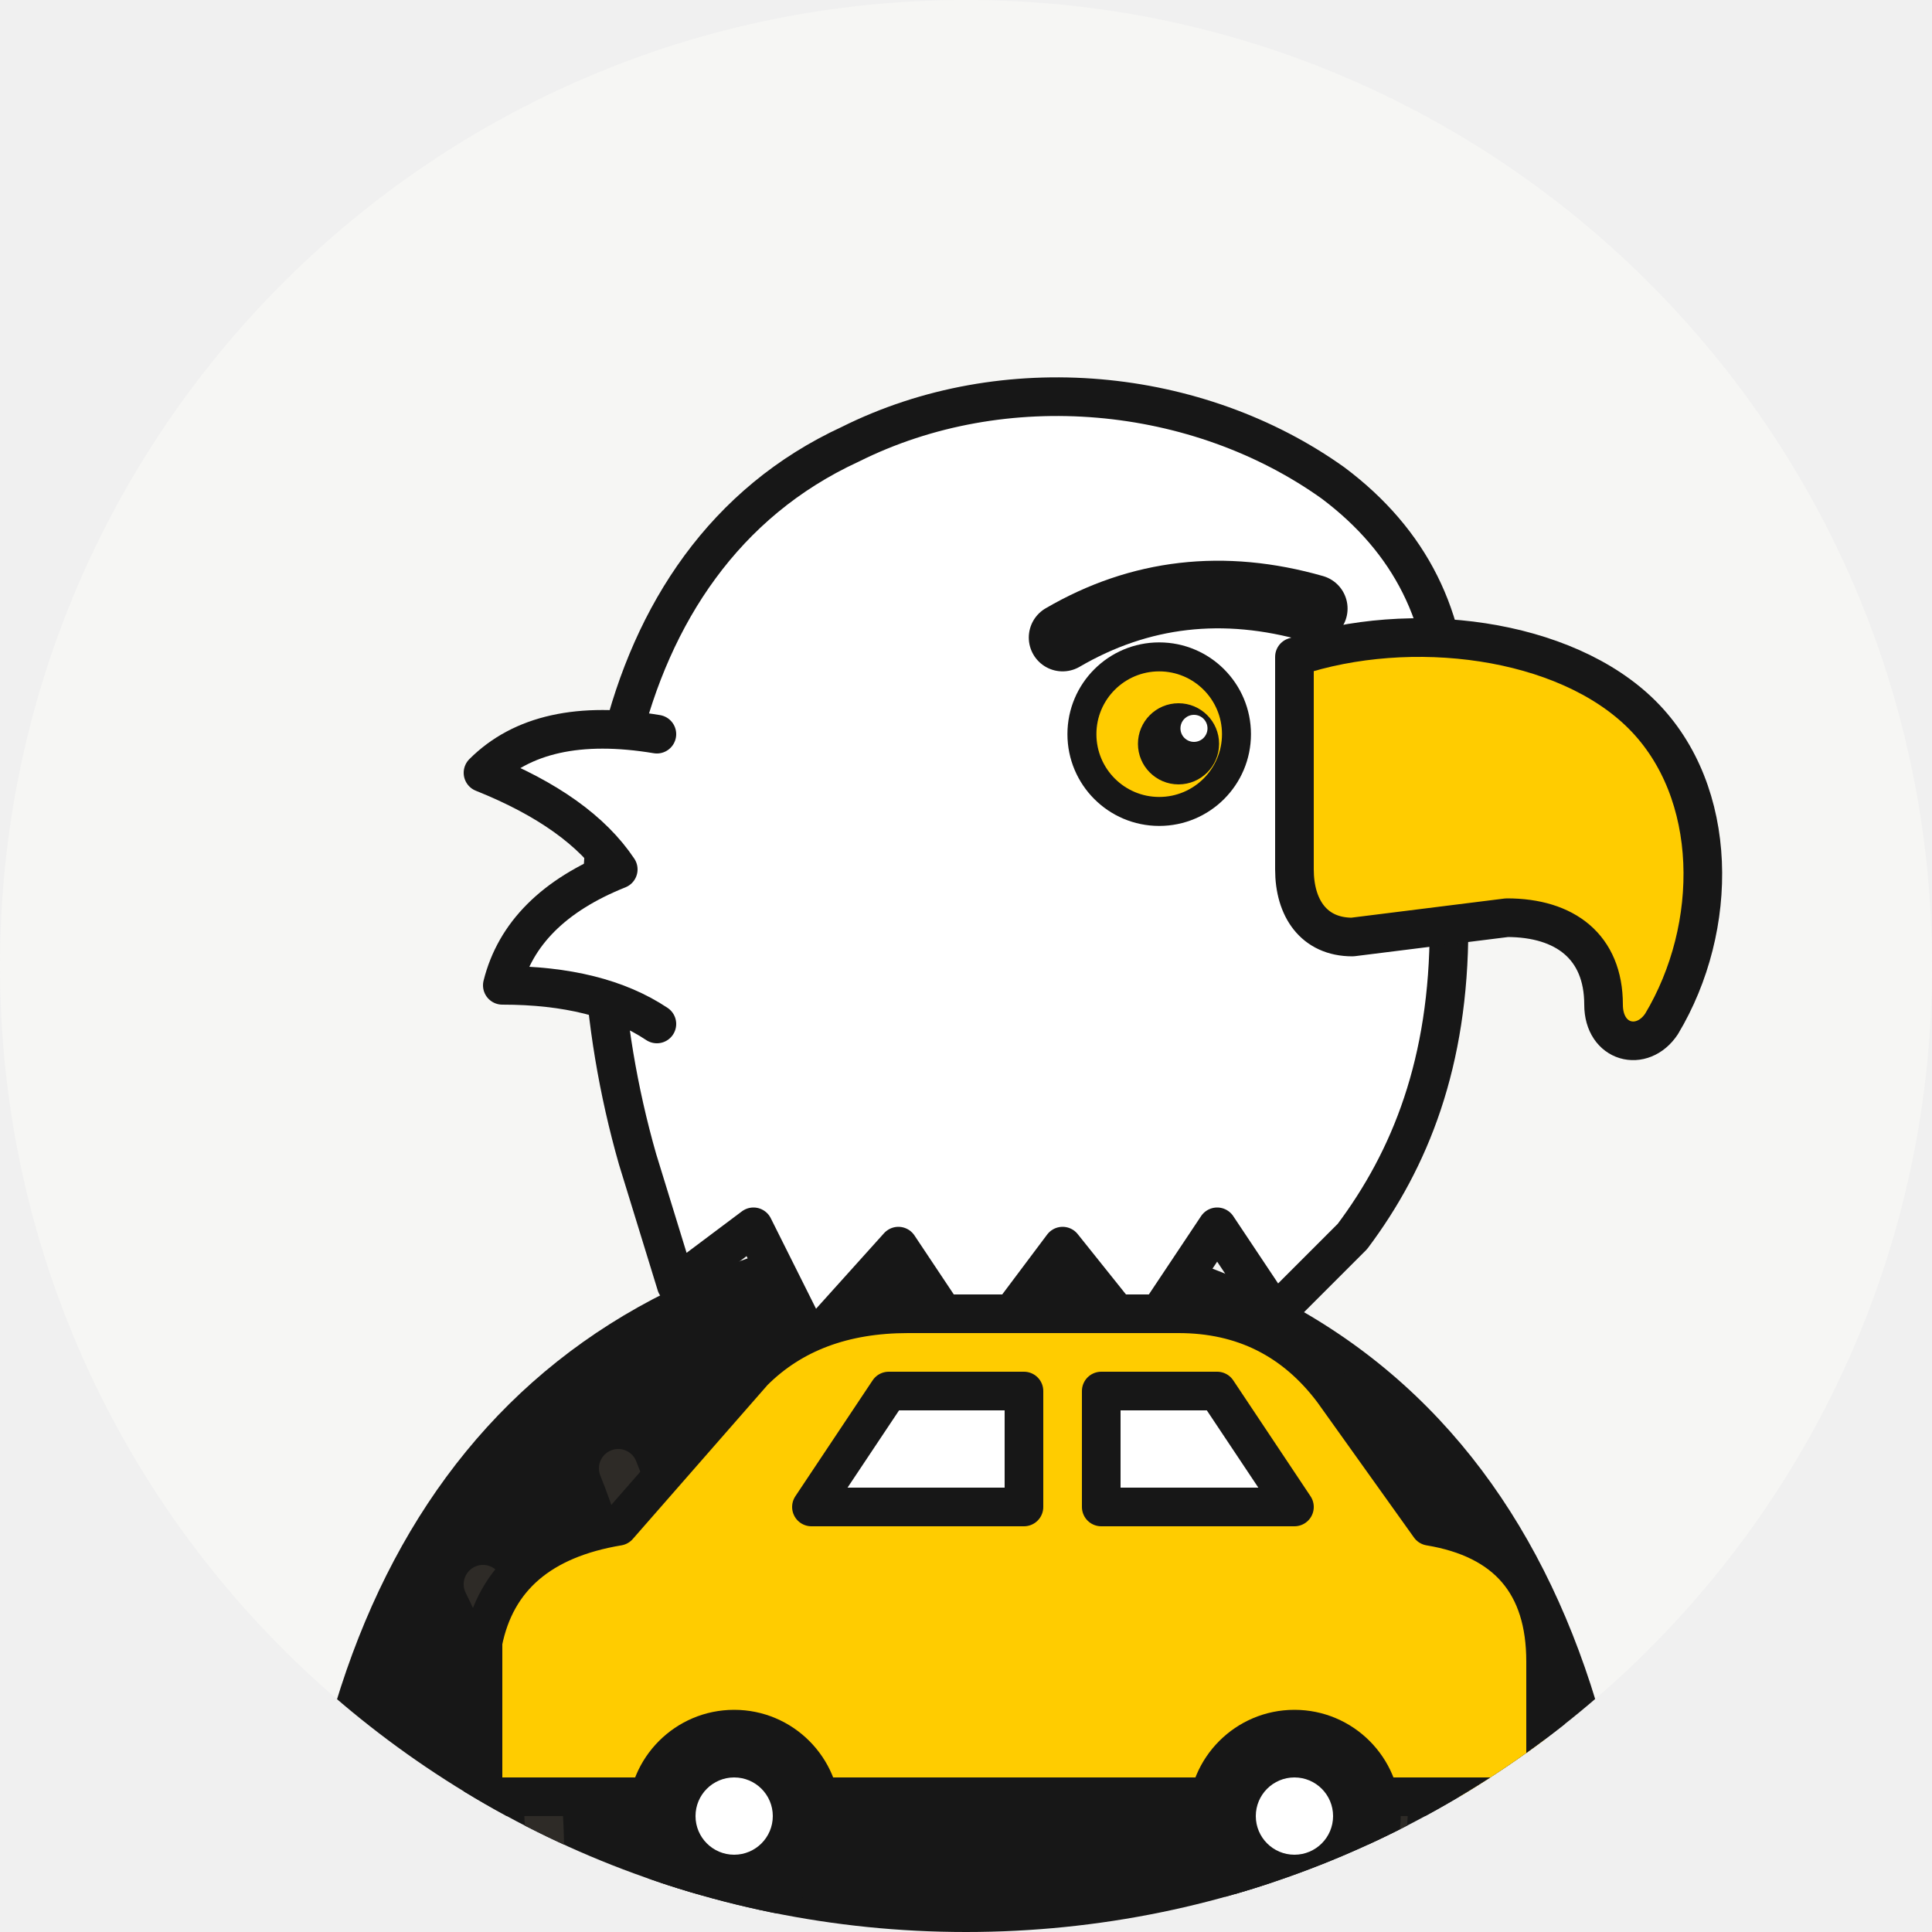
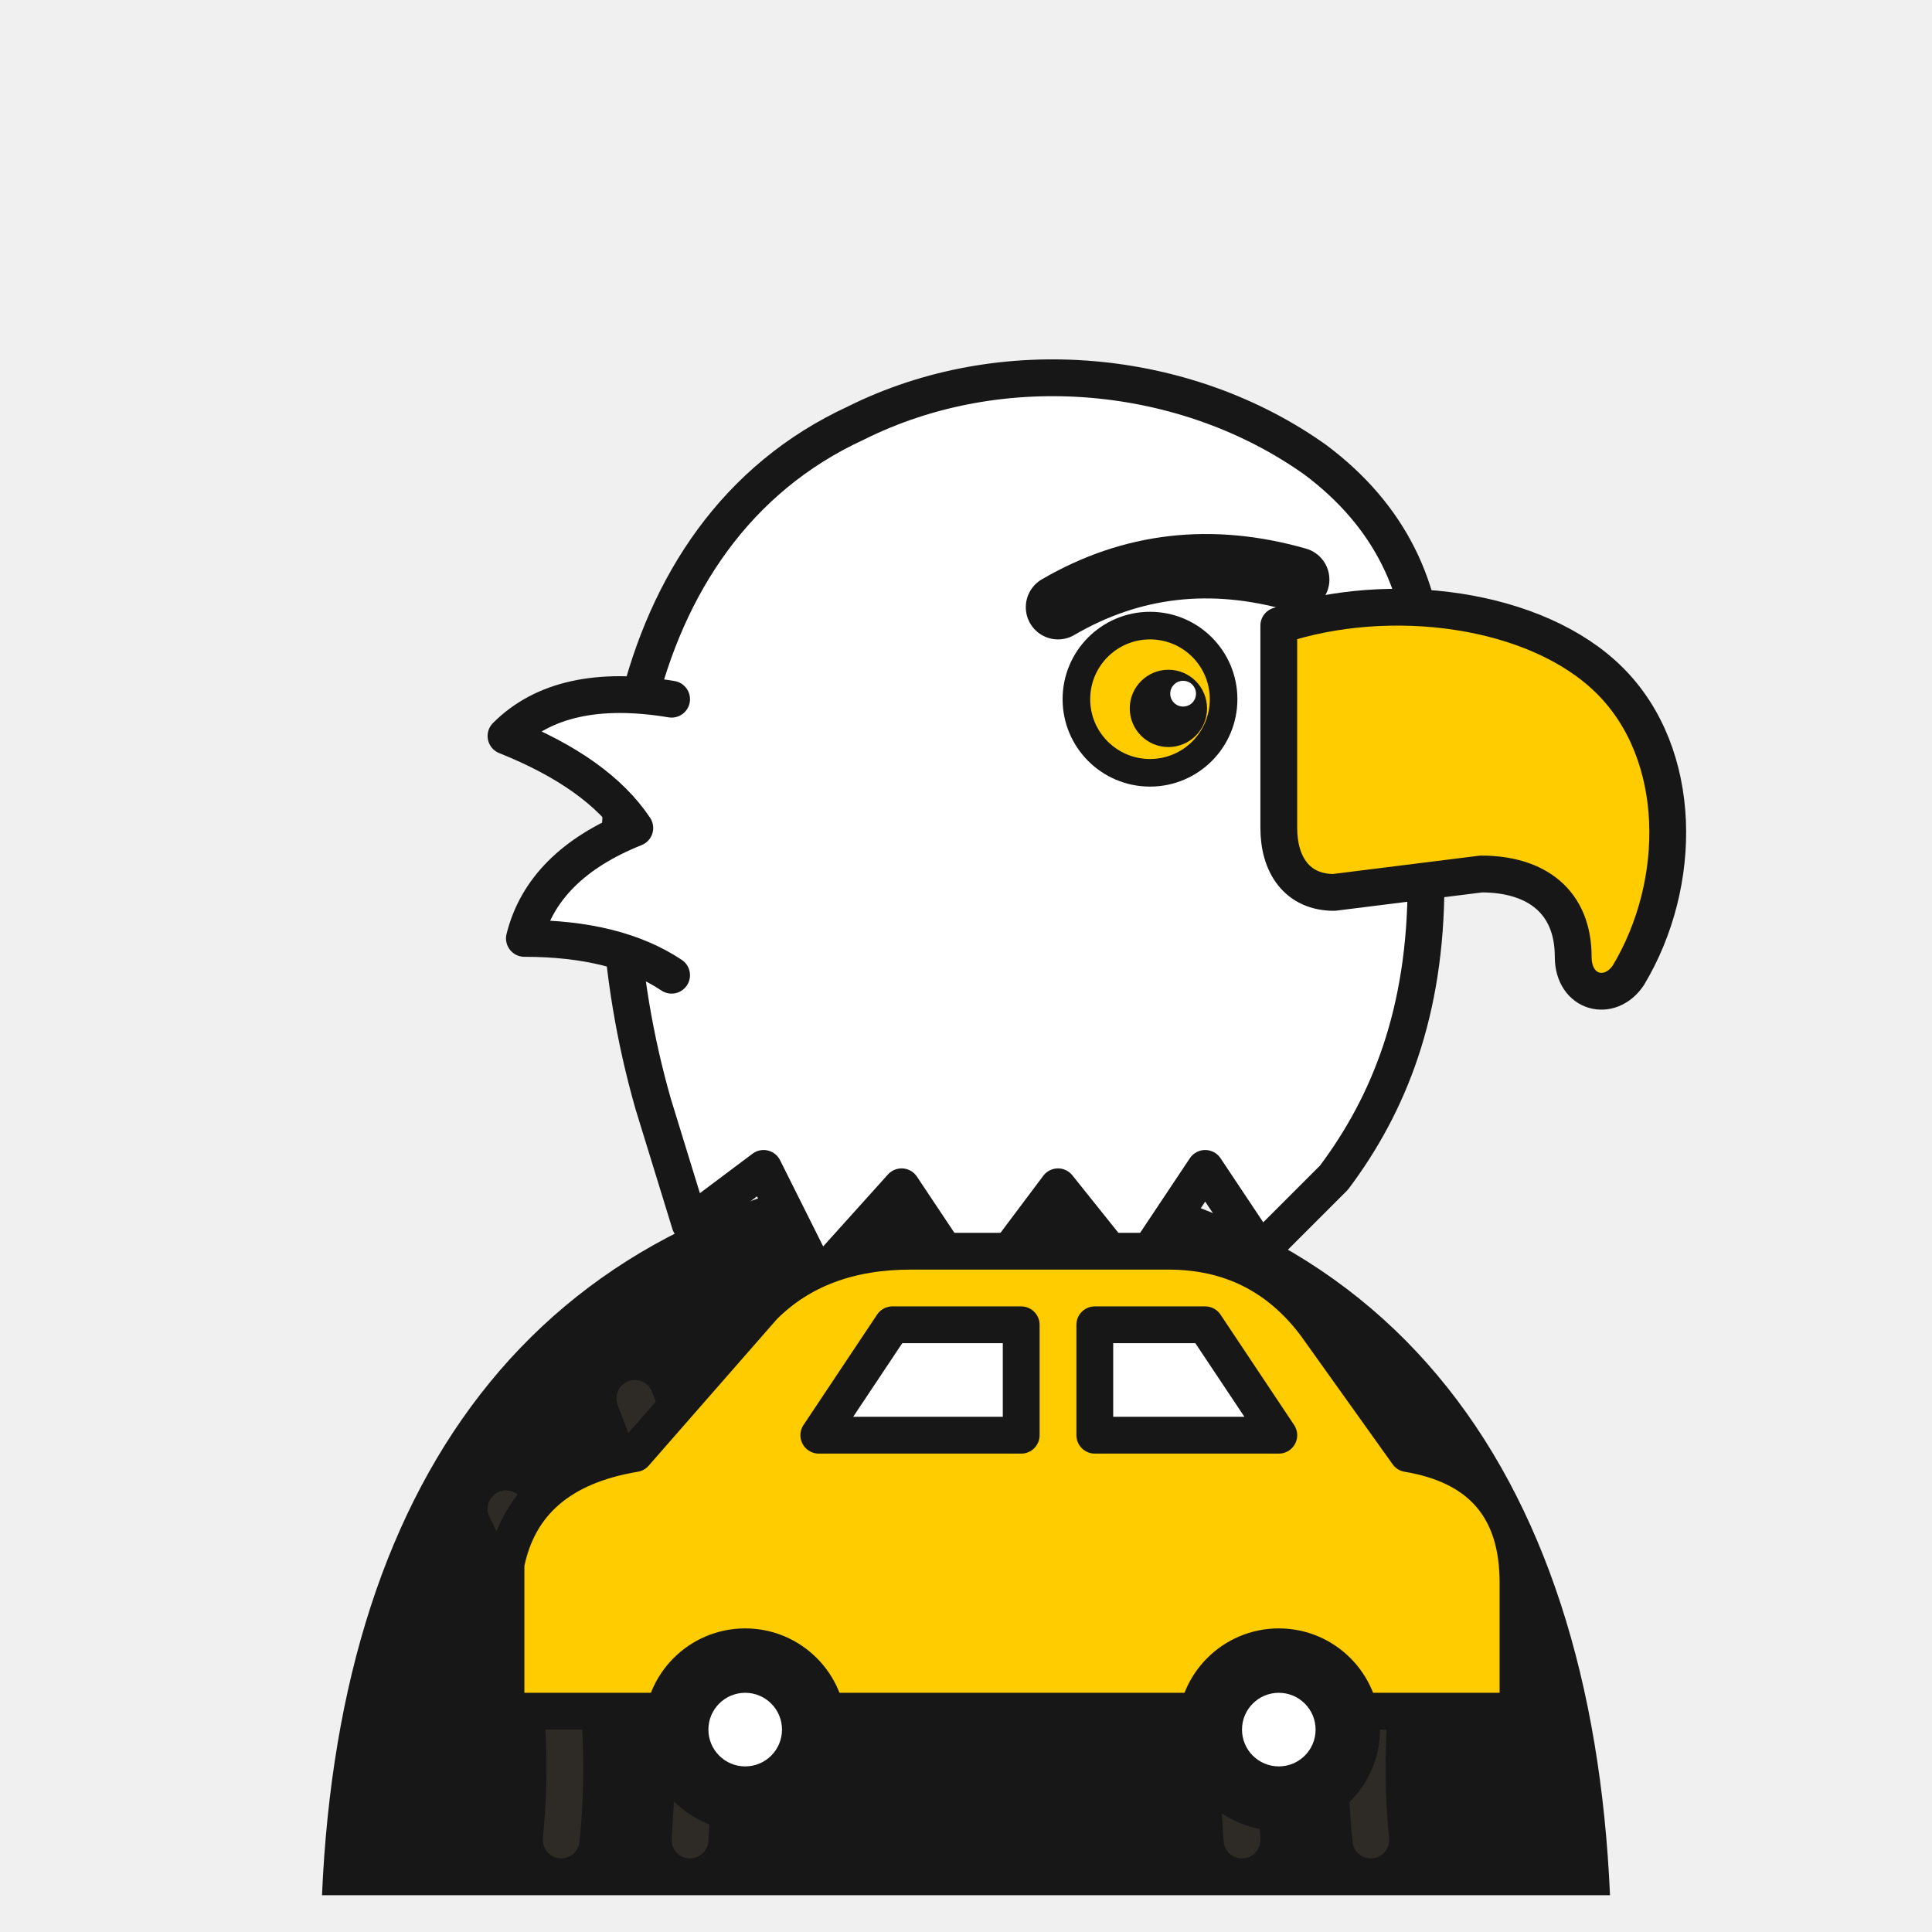
- <svg xmlns="http://www.w3.org/2000/svg" width="800" height="800" viewBox="0 0 200 200">
-   <defs>
-     <clipPath id="c">
-       <circle cx="100" cy="100" r="100" />
-     </clipPath>
-   </defs>
-   <g clip-path="url(#c)">
-     <rect width="200" height="200" fill="#F6F6F4" />
-     <path d="M30,206 C32,160 54,130 98,126 C146,128 168,160 170,206 Z" fill="#171717" />
-     <path d="M50,164 Q58,180 56,200 M64,152 Q72,172 70,200 M150,164 Q142,180 144,200 M136,152 Q128,172 130,200" fill="none" stroke="#2E2B27" stroke-width="4" stroke-linecap="round" />
-     <path d="M66,120 C58,92 62,58 88,46 C104,38 124,40 138,50 C146,56 150,64 150,74 L150,96 C150,110 146,120 140,128 L132,136 L126,127 L118,139 L110,129 L101,141 L93,129 L84,139 L78,127 L70,133 Z" fill="#FFFFFF" stroke="#171717" stroke-width="4" stroke-linecap="round" stroke-linejoin="round" />
-     <path d="M68,76 Q56,74 50,80 Q60,84 64,90 Q54,94 52,102 Q62,102 68,106" fill="#FFFFFF" stroke="#171717" stroke-width="4" stroke-linecap="round" stroke-linejoin="round" />
-     <path d="M134,68 C146,64 162,66 170,74 C178,82 178,96 172,106 C170,109 166,108 166,104 C166,98 162,95 156,95 L140,97 C136,97 134,94 134,90 Z" fill="#FFCC00" stroke="#171717" stroke-width="4" stroke-linecap="round" stroke-linejoin="round" />
-     <circle cx="120" cy="76" r="8" fill="#FFCC00" stroke="#171717" stroke-width="3" />
-     <circle cx="122" cy="77" r="4.2" fill="#171717" />
-     <circle cx="123.6" cy="75.4" r="1.4" fill="#FFFFFF" />
-     <path d="M110,66 Q122,59 136,63" fill="none" stroke="#171717" stroke-width="7" stroke-linecap="round" />
-     <path d="M50,186 L50,170 Q52,160 64,158 L78,142 Q84,136 94,136 L122,136 Q132,136 138,144 L148,158 Q160,160 160,172 L160,186 Z" fill="#FFCC00" stroke="#171717" stroke-width="4" stroke-linecap="round" stroke-linejoin="round" />
-     <path d="M84,156 L92,144 L106,144 L106,156 Z M114,156 L114,144 L126,144 L134,156 Z" fill="#FFFFFF" stroke="#171717" stroke-width="4" stroke-linecap="round" stroke-linejoin="round" />
-     <circle cx="76" cy="188" r="11" fill="#171717" />
-     <circle cx="76" cy="188" r="4" fill="#FFFFFF" />
-     <circle cx="134" cy="188" r="11" fill="#171717" />
-     <circle cx="134" cy="188" r="4" fill="#FFFFFF" />
-   </g>
+ <svg xmlns="http://www.w3.org/2000/svg" width="800" height="800" viewBox="0 0 200 210">
+   <path d="M30,206 C32,160 54,130 98,126 C146,128 168,160 170,206 Z" fill="#171717" />
+   <path d="M50,164 Q58,180 56,200 M64,152 Q72,172 70,200 M150,164 Q142,180 144,200 M136,152 Q128,172 130,200" fill="none" stroke="#2E2B27" stroke-width="4" stroke-linecap="round" />
+   <path d="M66,120 C58,92 62,58 88,46 C104,38 124,40 138,50 C146,56 150,64 150,74 L150,96 C150,110 146,120 140,128 L132,136 L126,127 L118,139 L110,129 L101,141 L93,129 L84,139 L78,127 L70,133 Z" fill="#FFFFFF" stroke="#171717" stroke-width="4" stroke-linecap="round" stroke-linejoin="round" />
+   <path d="M68,76 Q56,74 50,80 Q60,84 64,90 Q54,94 52,102 Q62,102 68,106" fill="#FFFFFF" stroke="#171717" stroke-width="4" stroke-linecap="round" stroke-linejoin="round" />
+   <path d="M134,68 C146,64 162,66 170,74 C178,82 178,96 172,106 C170,109 166,108 166,104 C166,98 162,95 156,95 L140,97 C136,97 134,94 134,90 Z" fill="#FFCC00" stroke="#171717" stroke-width="4" stroke-linecap="round" stroke-linejoin="round" />
+   <circle cx="120" cy="76" r="8" fill="#FFCC00" stroke="#171717" stroke-width="3" />
+   <circle cx="122" cy="77" r="4.2" fill="#171717" />
+   <circle cx="123.6" cy="75.4" r="1.4" fill="#FFFFFF" />
+   <path d="M110,66 Q122,59 136,63" fill="none" stroke="#171717" stroke-width="7" stroke-linecap="round" />
+   <path d="M50,186 L50,170 Q52,160 64,158 L78,142 Q84,136 94,136 L122,136 Q132,136 138,144 L148,158 Q160,160 160,172 L160,186 Z" fill="#FFCC00" stroke="#171717" stroke-width="4" stroke-linecap="round" stroke-linejoin="round" />
+   <path d="M84,156 L92,144 L106,144 L106,156 Z M114,156 L114,144 L126,144 L134,156 Z" fill="#FFFFFF" stroke="#171717" stroke-width="4" stroke-linecap="round" stroke-linejoin="round" />
+   <circle cx="76" cy="188" r="11" fill="#171717" />
+   <circle cx="76" cy="188" r="4" fill="#FFFFFF" />
+   <circle cx="134" cy="188" r="11" fill="#171717" />
+   <circle cx="134" cy="188" r="4" fill="#FFFFFF" />
</svg>
